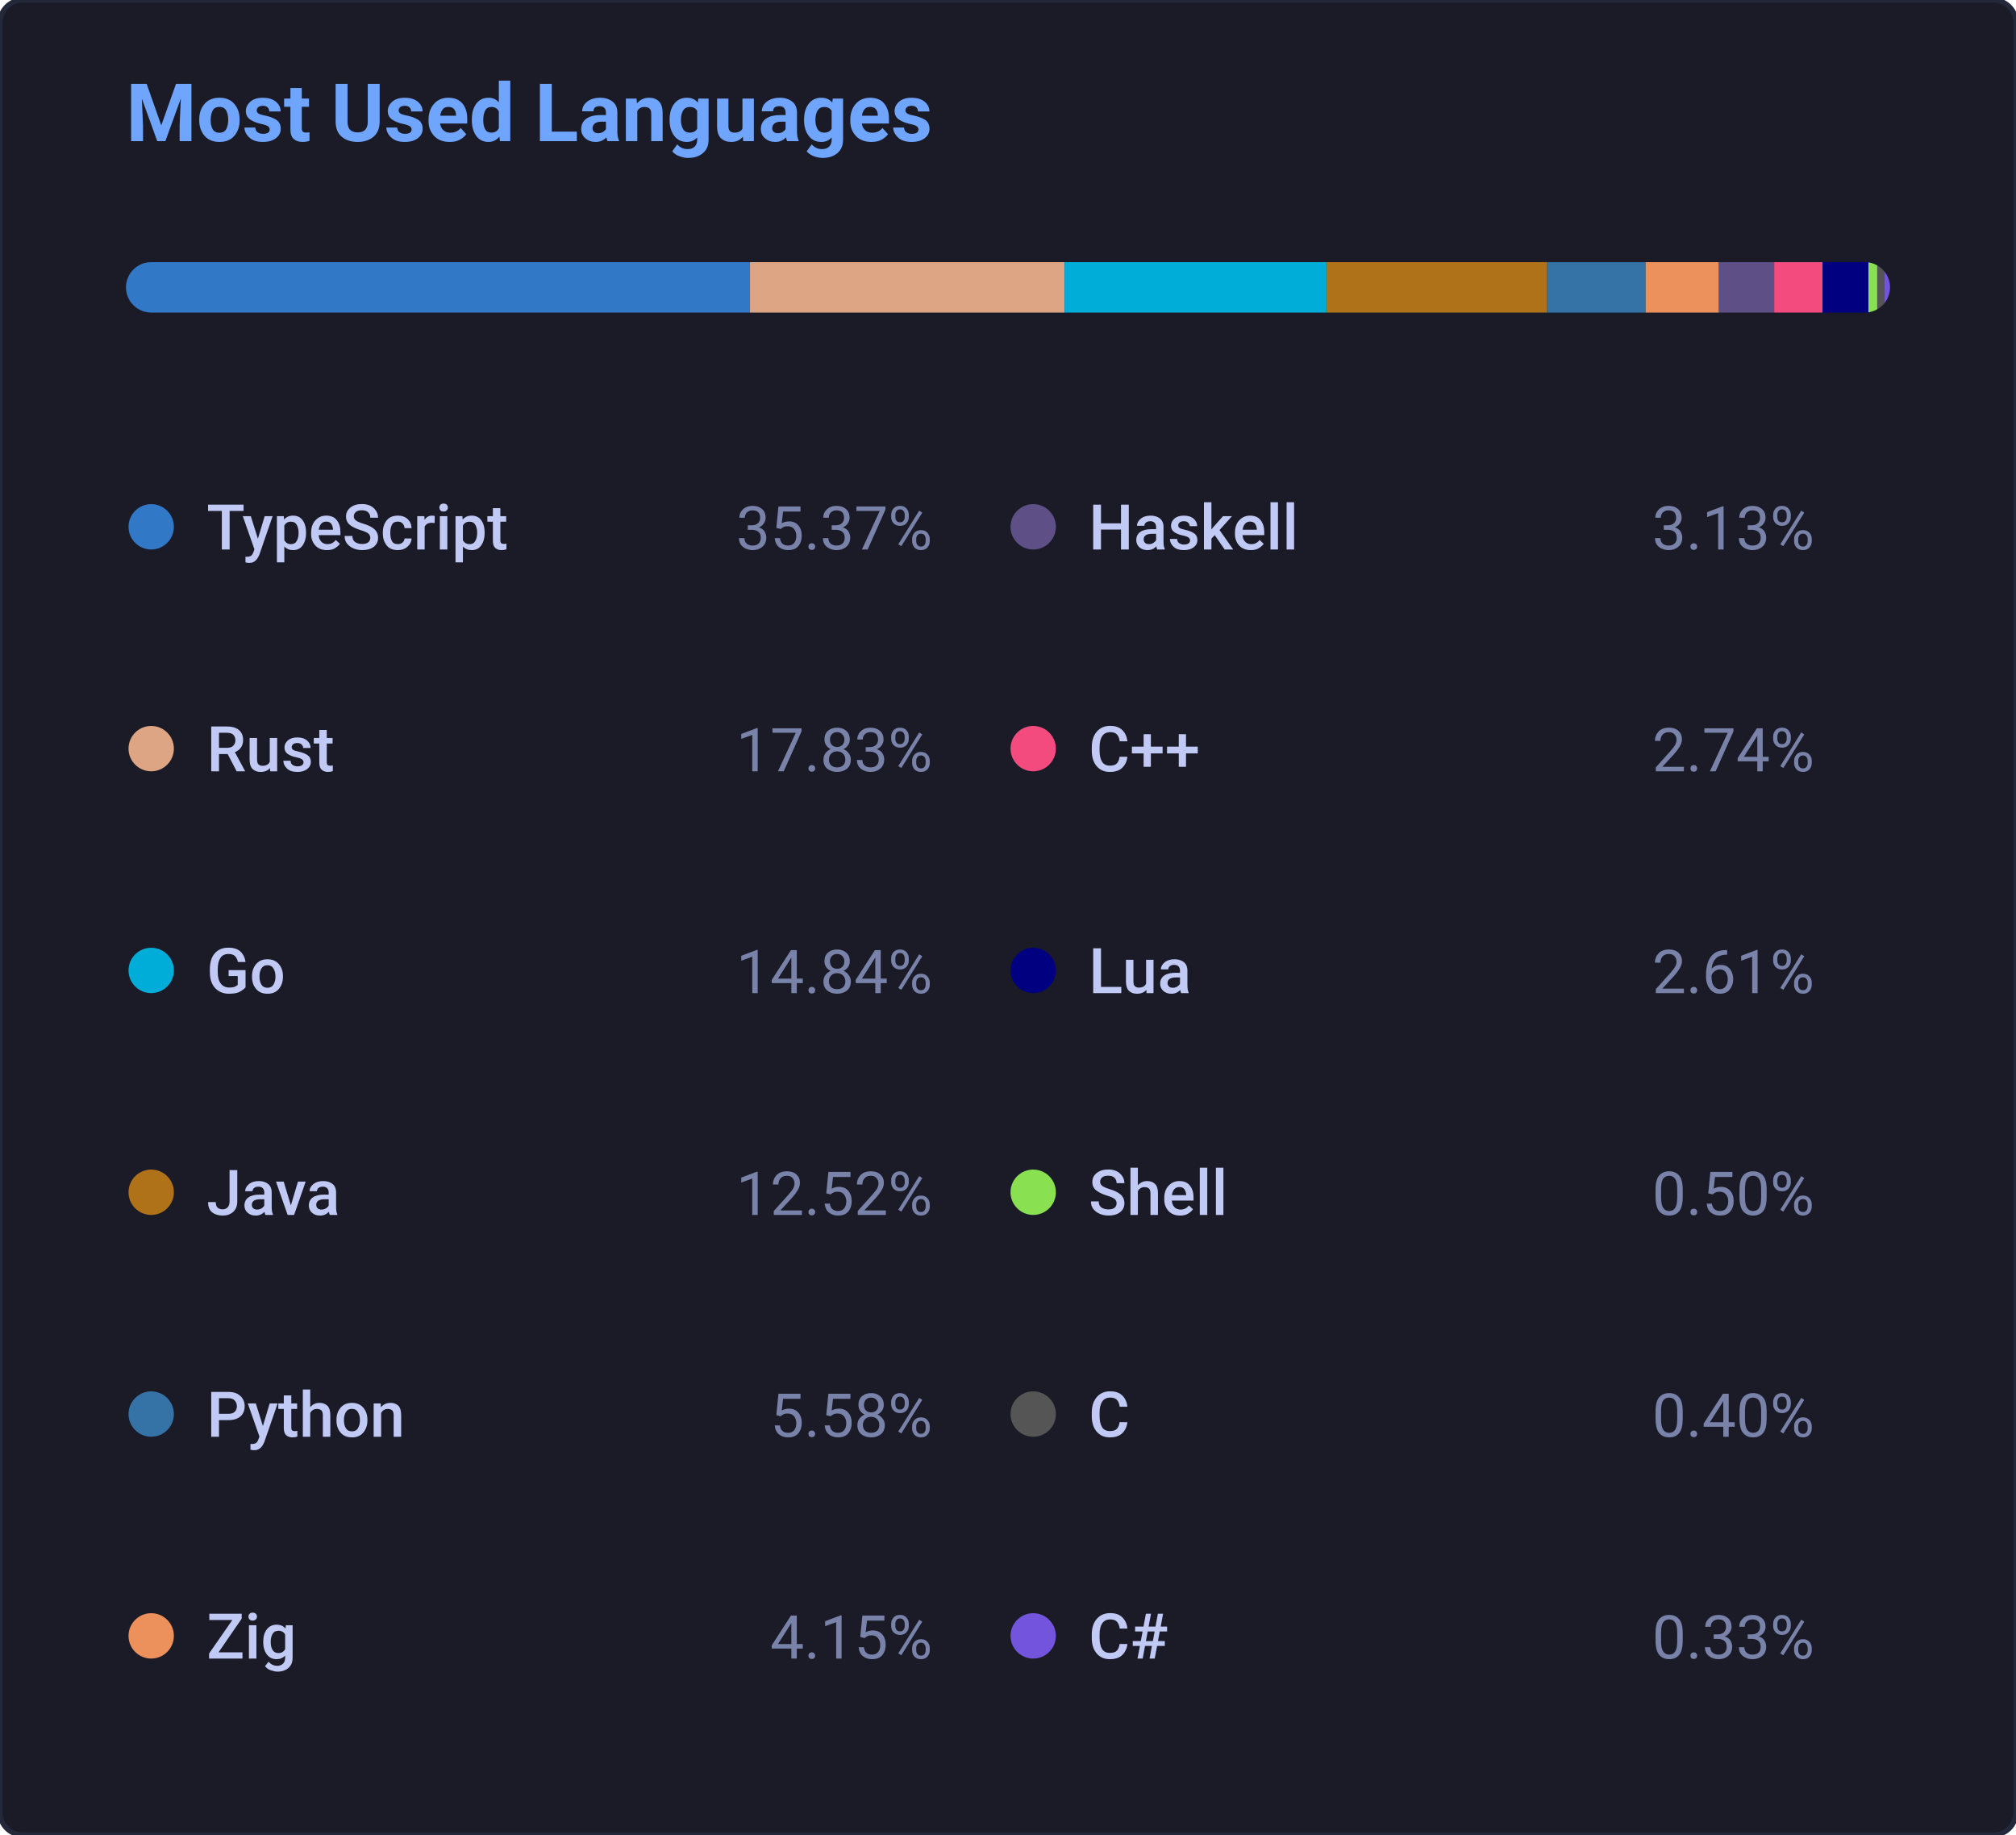
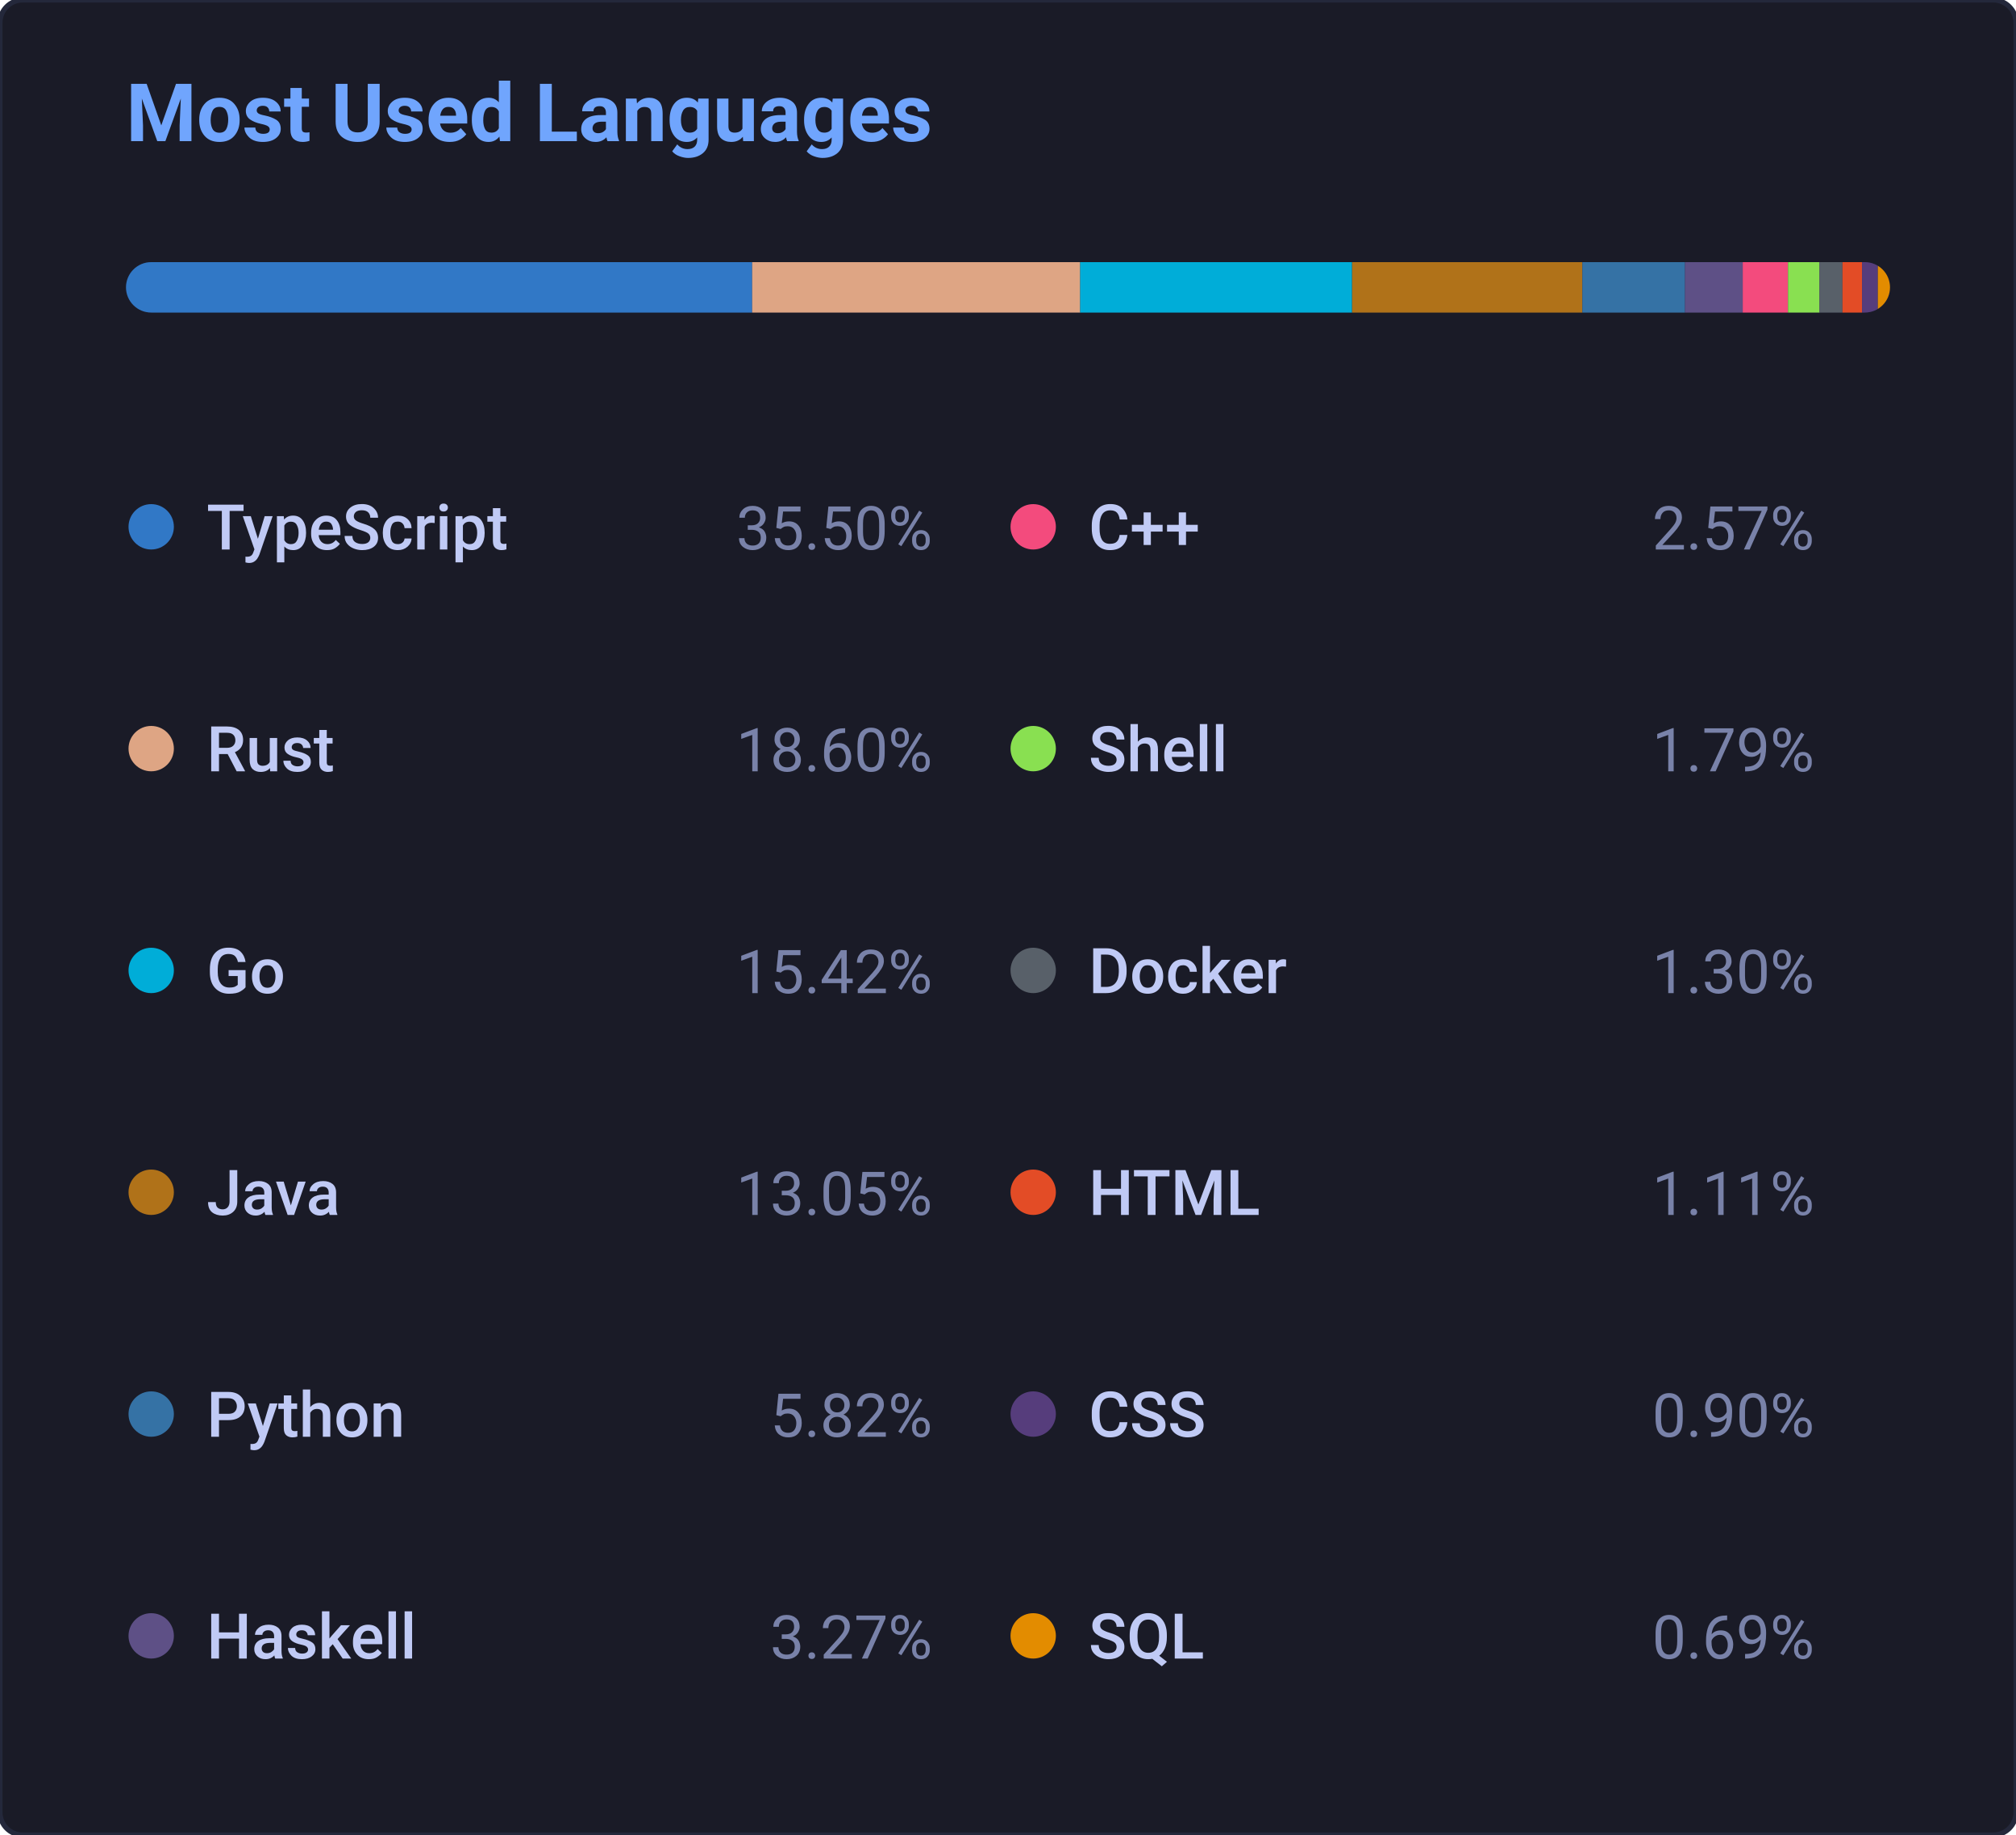
<svg xmlns="http://www.w3.org/2000/svg" width="400" height="364" viewBox="0 0 400 364" fill="none" role="img" aria-label="Most Used Languages">
  <style>
        .card-title { font-family: -apple-system, BlinkMacSystemFont, 'Segoe UI', Roboto, Helvetica, Arial, sans-serif; font-size: 16px; font-weight: 600; fill: #70a5fd; }
        .lang-name { font-family: -apple-system, BlinkMacSystemFont, 'Segoe UI', Roboto, Helvetica, Arial, sans-serif; font-size: 12.5px; font-weight: 500; fill: #c0caf5; }
        .lang-pct { font-family: -apple-system, BlinkMacSystemFont, 'Segoe UI', Roboto, Helvetica, Arial, sans-serif; font-size: 12px; font-weight: 400; fill: #7982a9; }
        .bar-bg { fill: #212337; rx: 5px; }
        .bar-segment { transition: all 0.3s ease; }
    
        @keyframes fadeIn {
            from { opacity: 0; transform: translateY(4px); }
            to { opacity: 1; transform: translateY(0); }
        }
        @keyframes scaleBar {
            from { transform: scaleX(0); }
            to { transform: scaleX(1); }
        }
        .animate-item { animation: fadeIn 0.4s ease-out forwards; }
        .bar-container { transform-origin: left; animation: scaleBar 0.6s cubic-bezier(0.16, 1, 0.3, 1) forwards; }
        </style>
  <rect width="400" height="364" rx="4.5" fill="#1a1b27" stroke="#24283b" stroke-width="1" />
  <text x="25" y="28" class="card-title">Most Used Languages</text>
  <defs>
    <clipPath id="bar-clip">
      <rect x="25" y="52" width="350" height="10" rx="5" ry="5" />
    </clipPath>
  </defs>
  <rect class="bar-bg" x="25" y="52" width="350" height="10" rx="5" />
  <g clip-path="url(#bar-clip)" class="bar-container">
-     <rect x="25.00" y="52" width="123.81" height="10" fill="#3178c6" class="bar-segment" />
-     <rect x="148.81" y="52" width="62.42" height="10" fill="#dea584" class="bar-segment" />
-     <rect x="211.23" y="52" width="51.95" height="10" fill="#00ADD8" class="bar-segment" />
-     <rect x="263.17" y="52" width="43.81" height="10" fill="#b07219" class="bar-segment" />
-     <rect x="306.98" y="52" width="19.53" height="10" fill="#3572A5" class="bar-segment" />
-     <rect x="326.51" y="52" width="14.54" height="10" fill="#ec915c" class="bar-segment" />
-     <rect x="341.05" y="52" width="10.97" height="10" fill="#5e5086" class="bar-segment" />
-     <rect x="352.02" y="52" width="9.58" height="10" fill="#f34b7d" class="bar-segment" />
-     <rect x="361.60" y="52" width="9.12" height="10" fill="#000080" class="bar-segment" />
-     <rect x="370.72" y="52" width="1.75" height="10" fill="#89e051" class="bar-segment" />
-     <rect x="372.47" y="52" width="1.39" height="10" fill="#555555" class="bar-segment" />
-     <rect x="373.86" y="52" width="1.14" height="10" fill="#7355dd" class="bar-segment" />
+     <rect x="25.00" y="52" width="124.24" height="10" fill="#3178c6" class="bar-segment" />
+     <rect x="149.24" y="52" width="65.09" height="10" fill="#dea584" class="bar-segment" />
+     <rect x="214.32" y="52" width="53.95" height="10" fill="#00ADD8" class="bar-segment" />
+     <rect x="268.28" y="52" width="45.68" height="10" fill="#b07219" class="bar-segment" />
+     <rect x="313.96" y="52" width="20.37" height="10" fill="#3572A5" class="bar-segment" />
+     <rect x="334.33" y="52" width="11.45" height="10" fill="#5e5086" class="bar-segment" />
+     <rect x="345.78" y="52" width="8.98" height="10" fill="#f34b7d" class="bar-segment" />
+     <rect x="354.76" y="52" width="6.26" height="10" fill="#89e051" class="bar-segment" />
+     <rect x="361.01" y="52" width="4.56" height="10" fill="#586069" class="bar-segment" />
+     <rect x="365.57" y="52" width="3.88" height="10" fill="#e34c26" class="bar-segment" />
+     <rect x="369.45" y="52" width="3.14" height="10" fill="#563d7c" class="bar-segment" />
+     <rect x="372.59" y="52" width="2.41" height="10" fill="#e38c00" class="bar-segment" />
  </g>
  <g class="animate-item" style="animation-delay: 100ms;">
    <circle cx="30.0" cy="104.5" r="4.5" fill="#3178c6" />
    <text x="41.0" y="109.0" class="lang-name">TypeScript</text>
-     <text x="185.0" y="109.0" text-anchor="end" class="lang-pct">35.37%</text>
+     <text x="185.0" y="109.0" text-anchor="end" class="lang-pct">35.50%</text>
  </g>
  <g class="animate-item" style="animation-delay: 140ms;">
    <circle cx="30.0" cy="148.5" r="4.5" fill="#dea584" />
    <text x="41.0" y="153.0" class="lang-name">Rust</text>
-     <text x="185.0" y="153.0" text-anchor="end" class="lang-pct">17.83%</text>
+     <text x="185.0" y="153.0" text-anchor="end" class="lang-pct">18.60%</text>
  </g>
  <g class="animate-item" style="animation-delay: 180ms;">
    <circle cx="30.0" cy="192.5" r="4.5" fill="#00ADD8" />
    <text x="41.0" y="197.0" class="lang-name">Go</text>
-     <text x="185.0" y="197.0" text-anchor="end" class="lang-pct">14.84%</text>
+     <text x="185.0" y="197.0" text-anchor="end" class="lang-pct">15.42%</text>
  </g>
  <g class="animate-item" style="animation-delay: 220ms;">
    <circle cx="30.0" cy="236.5" r="4.5" fill="#b07219" />
    <text x="41.0" y="241.0" class="lang-name">Java</text>
-     <text x="185.0" y="241.0" text-anchor="end" class="lang-pct">12.52%</text>
+     <text x="185.0" y="241.0" text-anchor="end" class="lang-pct">13.05%</text>
  </g>
  <g class="animate-item" style="animation-delay: 260ms;">
    <circle cx="30.0" cy="280.5" r="4.5" fill="#3572A5" />
    <text x="41.0" y="285.0" class="lang-name">Python</text>
-     <text x="185.0" y="285.0" text-anchor="end" class="lang-pct">5.58%</text>
+     <text x="185.0" y="285.0" text-anchor="end" class="lang-pct">5.82%</text>
  </g>
  <g class="animate-item" style="animation-delay: 300ms;">
-     <circle cx="30.0" cy="324.5" r="4.5" fill="#ec915c" />
-     <text x="41.0" y="329.0" class="lang-name">Zig</text>
-     <text x="185.0" y="329.0" text-anchor="end" class="lang-pct">4.15%</text>
+     <circle cx="30.0" cy="324.5" r="4.5" fill="#5e5086" />
+     <text x="41.0" y="329.0" class="lang-name">Haskell</text>
+     <text x="185.0" y="329.0" text-anchor="end" class="lang-pct">3.27%</text>
  </g>
  <g class="animate-item" style="animation-delay: 340ms;">
-     <circle cx="205.0" cy="104.5" r="4.5" fill="#5e5086" />
-     <text x="216.0" y="109.0" class="lang-name">Haskell</text>
-     <text x="360.0" y="109.0" text-anchor="end" class="lang-pct">3.13%</text>
+     <circle cx="205.0" cy="104.5" r="4.5" fill="#f34b7d" />
+     <text x="216.0" y="109.0" class="lang-name">C++</text>
+     <text x="360.0" y="109.0" text-anchor="end" class="lang-pct">2.57%</text>
  </g>
  <g class="animate-item" style="animation-delay: 380ms;">
-     <circle cx="205.0" cy="148.5" r="4.5" fill="#f34b7d" />
-     <text x="216.0" y="153.0" class="lang-name">C++</text>
-     <text x="360.0" y="153.0" text-anchor="end" class="lang-pct">2.74%</text>
+     <circle cx="205.0" cy="148.5" r="4.5" fill="#89e051" />
+     <text x="216.0" y="153.0" class="lang-name">Shell</text>
+     <text x="360.0" y="153.0" text-anchor="end" class="lang-pct">1.79%</text>
  </g>
  <g class="animate-item" style="animation-delay: 420ms;">
-     <circle cx="205.0" cy="192.5" r="4.5" fill="#000080" />
-     <text x="216.0" y="197.0" class="lang-name">Lua</text>
-     <text x="360.0" y="197.0" text-anchor="end" class="lang-pct">2.61%</text>
+     <circle cx="205.0" cy="192.5" r="4.5" fill="#586069" />
+     <text x="216.0" y="197.0" class="lang-name">Docker</text>
+     <text x="360.0" y="197.0" text-anchor="end" class="lang-pct">1.30%</text>
  </g>
  <g class="animate-item" style="animation-delay: 460ms;">
-     <circle cx="205.0" cy="236.5" r="4.5" fill="#89e051" />
-     <text x="216.0" y="241.0" class="lang-name">Shell</text>
-     <text x="360.0" y="241.0" text-anchor="end" class="lang-pct">0.50%</text>
+     <circle cx="205.0" cy="236.5" r="4.5" fill="#e34c26" />
+     <text x="216.0" y="241.0" class="lang-name">HTML</text>
+     <text x="360.0" y="241.0" text-anchor="end" class="lang-pct">1.11%</text>
  </g>
  <g class="animate-item" style="animation-delay: 500ms;">
-     <circle cx="205.0" cy="280.5" r="4.5" fill="#555555" />
-     <text x="216.0" y="285.0" class="lang-name">C</text>
-     <text x="360.0" y="285.0" text-anchor="end" class="lang-pct">0.40%</text>
+     <circle cx="205.0" cy="280.5" r="4.5" fill="#563d7c" />
+     <text x="216.0" y="285.0" class="lang-name">CSS</text>
+     <text x="360.0" y="285.0" text-anchor="end" class="lang-pct">0.90%</text>
  </g>
  <g class="animate-item" style="animation-delay: 540ms;">
-     <circle cx="205.0" cy="324.5" r="4.5" fill="#7355dd" />
-     <text x="216.0" y="329.0" class="lang-name">C#</text>
-     <text x="360.0" y="329.0" text-anchor="end" class="lang-pct">0.33%</text>
+     <circle cx="205.0" cy="324.5" r="4.5" fill="#e38c00" />
+     <text x="216.0" y="329.0" class="lang-name">SQL</text>
+     <text x="360.0" y="329.0" text-anchor="end" class="lang-pct">0.69%</text>
  </g>
</svg>
